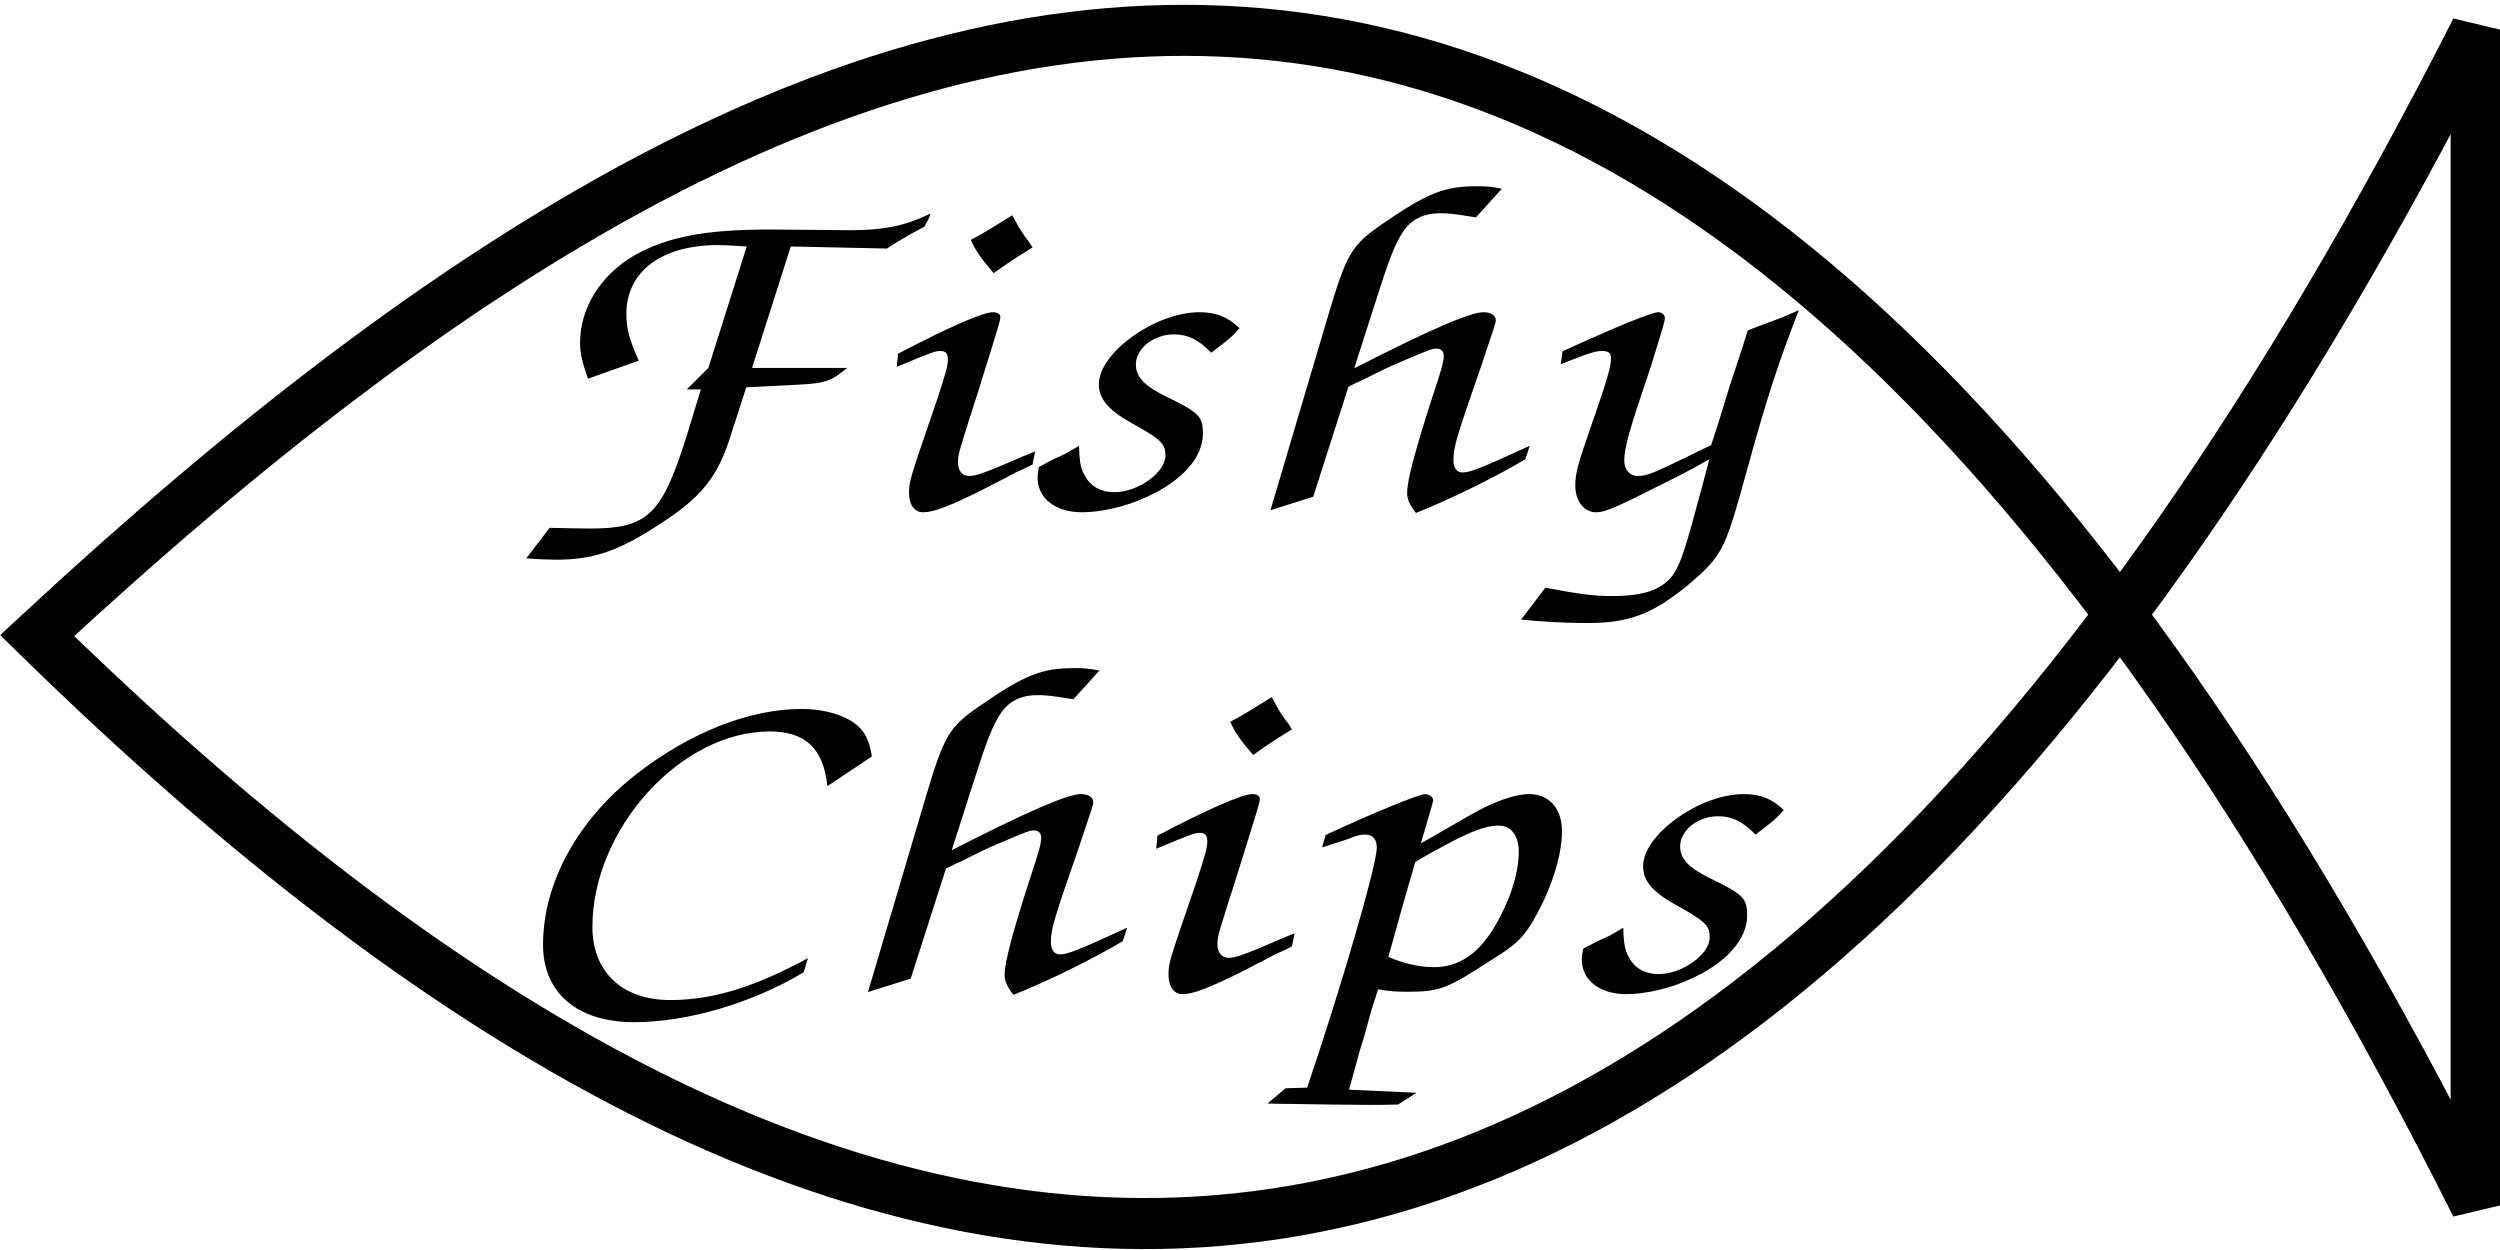
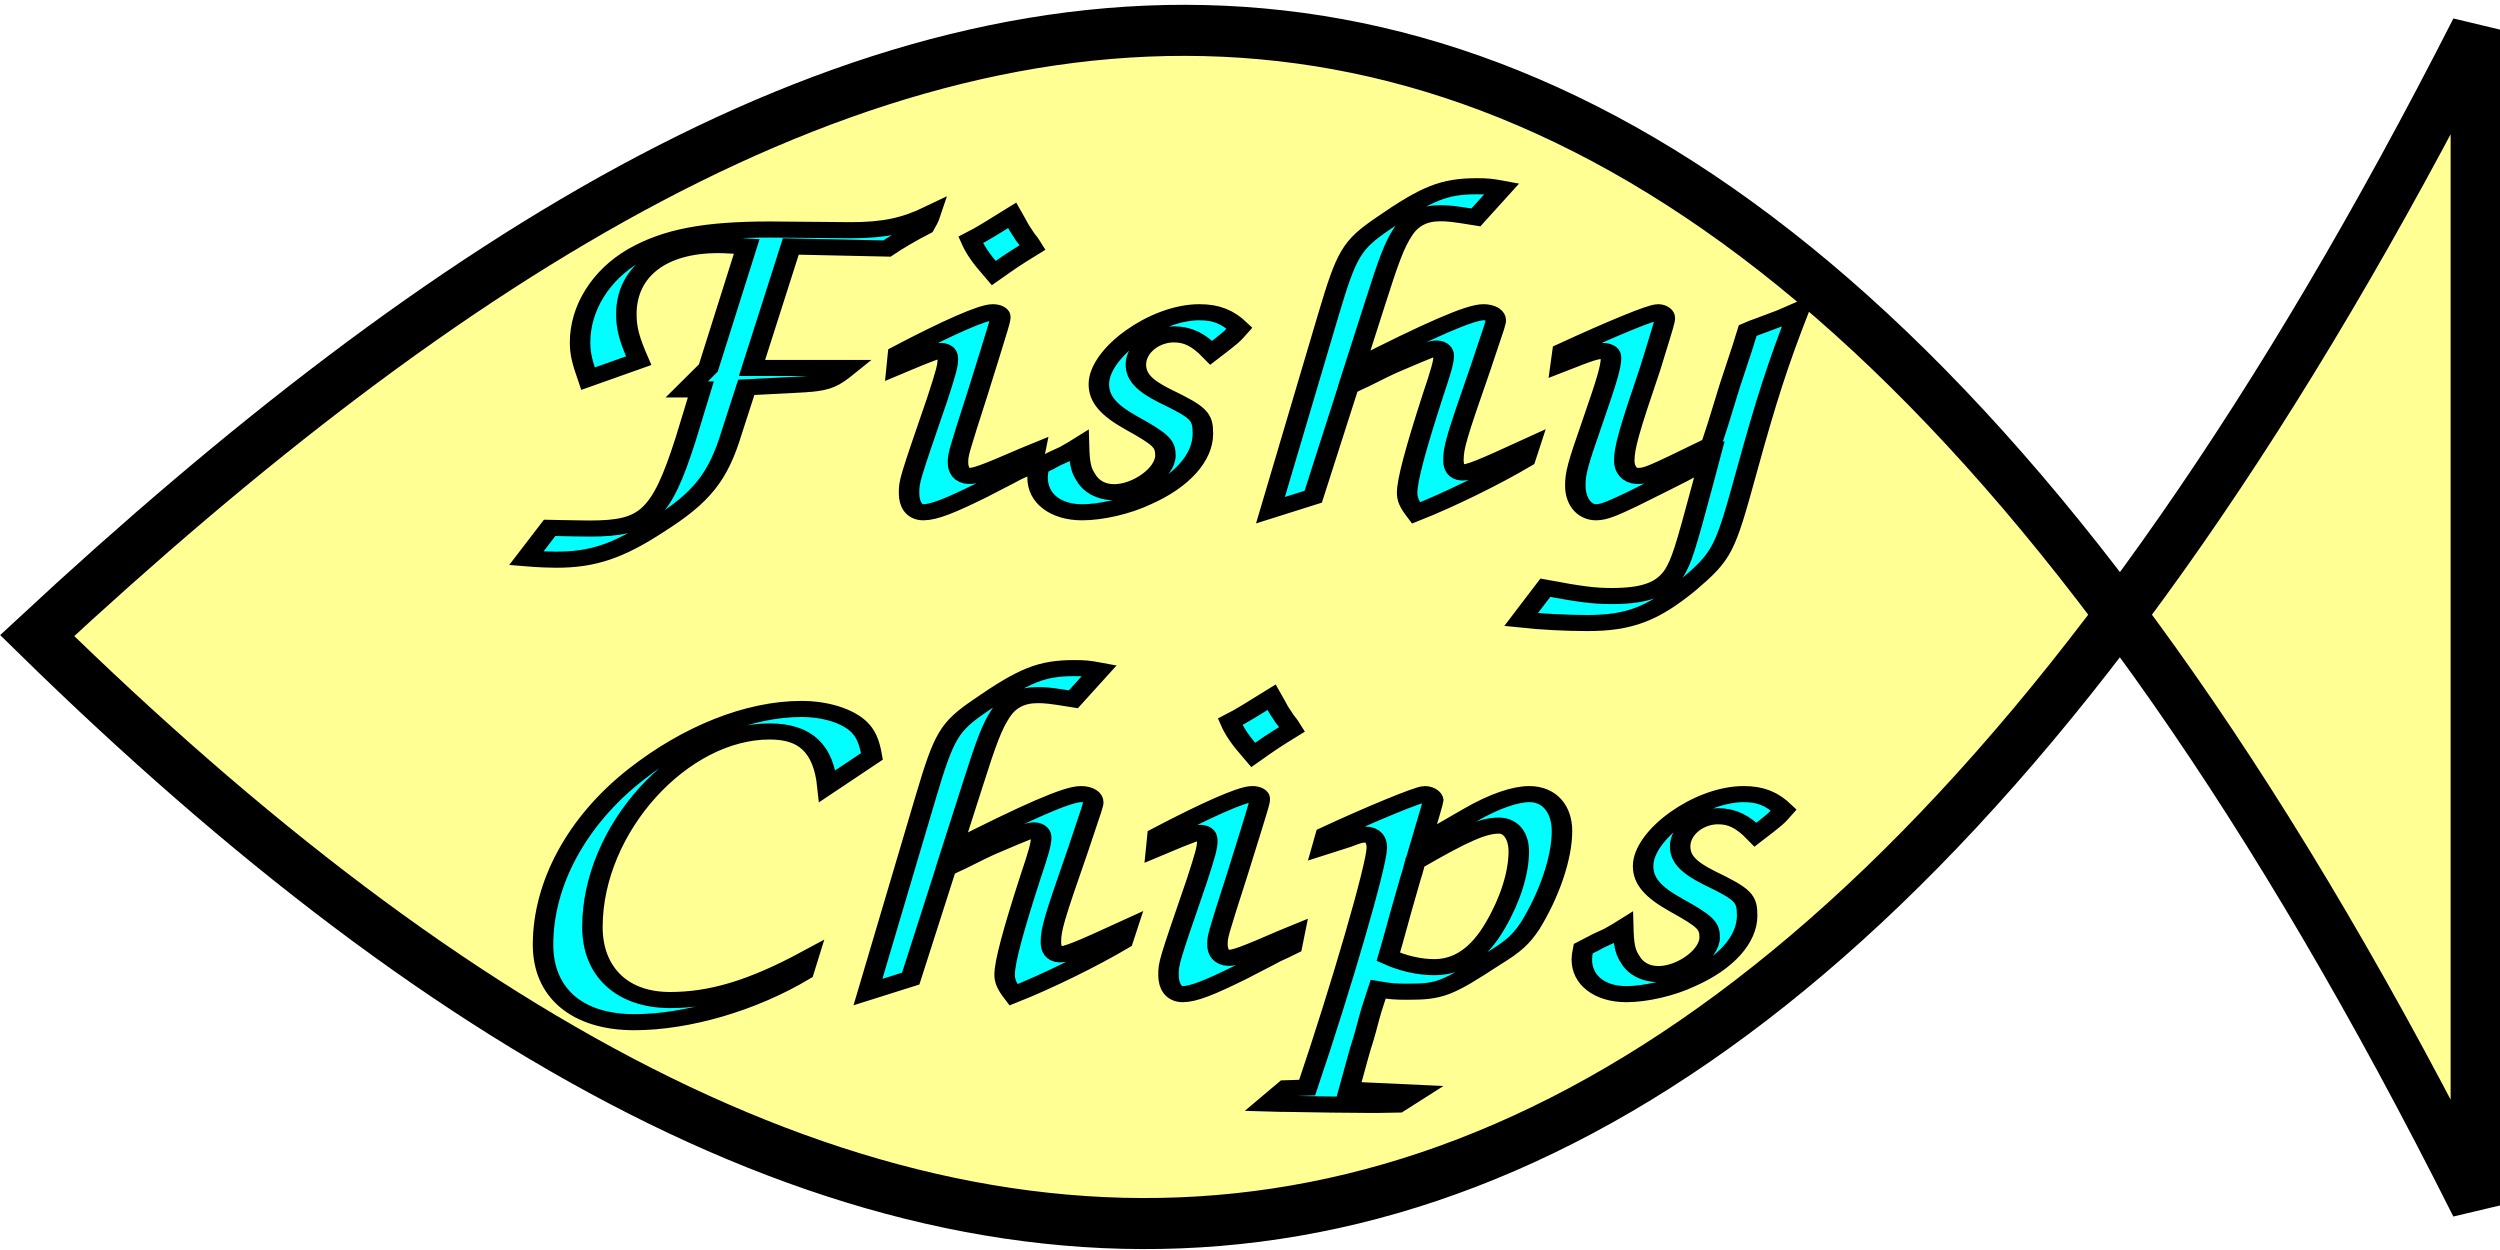
<svg xmlns="http://www.w3.org/2000/svg" width="100mm" height="50mm" viewBox="0 0 100 50" version="1.1" id="svg8">
  <defs id="defs2" />
  <g id="layer1" transform="translate(0,-247)">
-     <path style="fill:none;fill-rule:evenodd;stroke:#000000;stroke-width:2.042;stroke-linecap:butt;stroke-linejoin:miter;stroke-miterlimit:4;stroke-dasharray:none;stroke-opacity:1" d="M 1.486,272.423 C 34.215,242.034 66.838,231.032 99.046,295.203 v -47.002 C 67.821,309.566 34.781,305.027 1.486,272.423 Z" id="path815" />
-     <text xml:space="preserve" style="font-style:normal;font-variant:normal;font-weight:normal;font-stretch:normal;font-size:21.289px;line-height:100%;font-family:Z003;-inkscape-font-specification:Z003;letter-spacing:0.726px;word-spacing:0px;fill:#000000;fill-opacity:1;stroke:none;stroke-width:0.726px;stroke-linecap:butt;stroke-linejoin:miter;stroke-opacity:1" x="17.37" y="301.614" id="text819" transform="scale(1.128615,0.886042)">
-       <tspan id="tspan817" x="17.37" y="301.614" style="font-style:normal;font-variant:normal;font-weight:normal;font-stretch:normal;font-family:Z003;-inkscape-font-specification:Z003;stroke-width:0.726px">Fishy</tspan>
-       <tspan x="17.37" y="323.368" style="font-style:normal;font-variant:normal;font-weight:normal;font-stretch:normal;font-family:Z003;-inkscape-font-specification:Z003;stroke-width:0.726px" id="tspan821">Chips</tspan>
+     <path style="fill:#ffff00;fill-rule:evenodd;stroke:#000000;stroke-width:2.042;stroke-linecap:butt;stroke-linejoin:miter;stroke-miterlimit:4;stroke-dasharray:none;stroke-opacity:1;fill-opacity:0.42" d="M 1.486,272.423 C 34.215,242.034 66.838,231.032 99.046,295.203 v -47.002 C 67.821,309.566 34.781,305.027 1.486,272.423 Z" id="path815" />
+     <text xml:space="preserve" style="font-style:normal;font-variant:normal;font-weight:normal;font-stretch:normal;font-size:21.289px;line-height:100%;font-family:Z003;-inkscape-font-specification:Z003;letter-spacing:0.726px;word-spacing:0px;fill:#00fffe;fill-opacity:1;stroke:#000000;stroke-width:0.726px;stroke-linecap:butt;stroke-linejoin:miter;stroke-opacity:1;" x="17.37" y="301.614" id="text819" transform="scale(1.128615,0.886042)">
+       <tspan id="tspan817" x="17.37" y="301.614" style="font-style:normal;font-variant:normal;font-weight:normal;font-stretch:normal;font-family:Z003;-inkscape-font-specification:Z003;stroke-width:0.726px;fill:#00fffe;fill-opacity:1;stroke:#000000;stroke-opacity:1;">Fishy</tspan>
+       <tspan x="17.37" y="323.368" style="font-style:normal;font-variant:normal;font-weight:normal;font-stretch:normal;font-family:Z003;-inkscape-font-specification:Z003;stroke-width:0.726px;fill:#00fffe;fill-opacity:1;stroke:#000000;stroke-opacity:1;" id="tspan821">Chips</tspan>
    </text>
  </g>
</svg>
